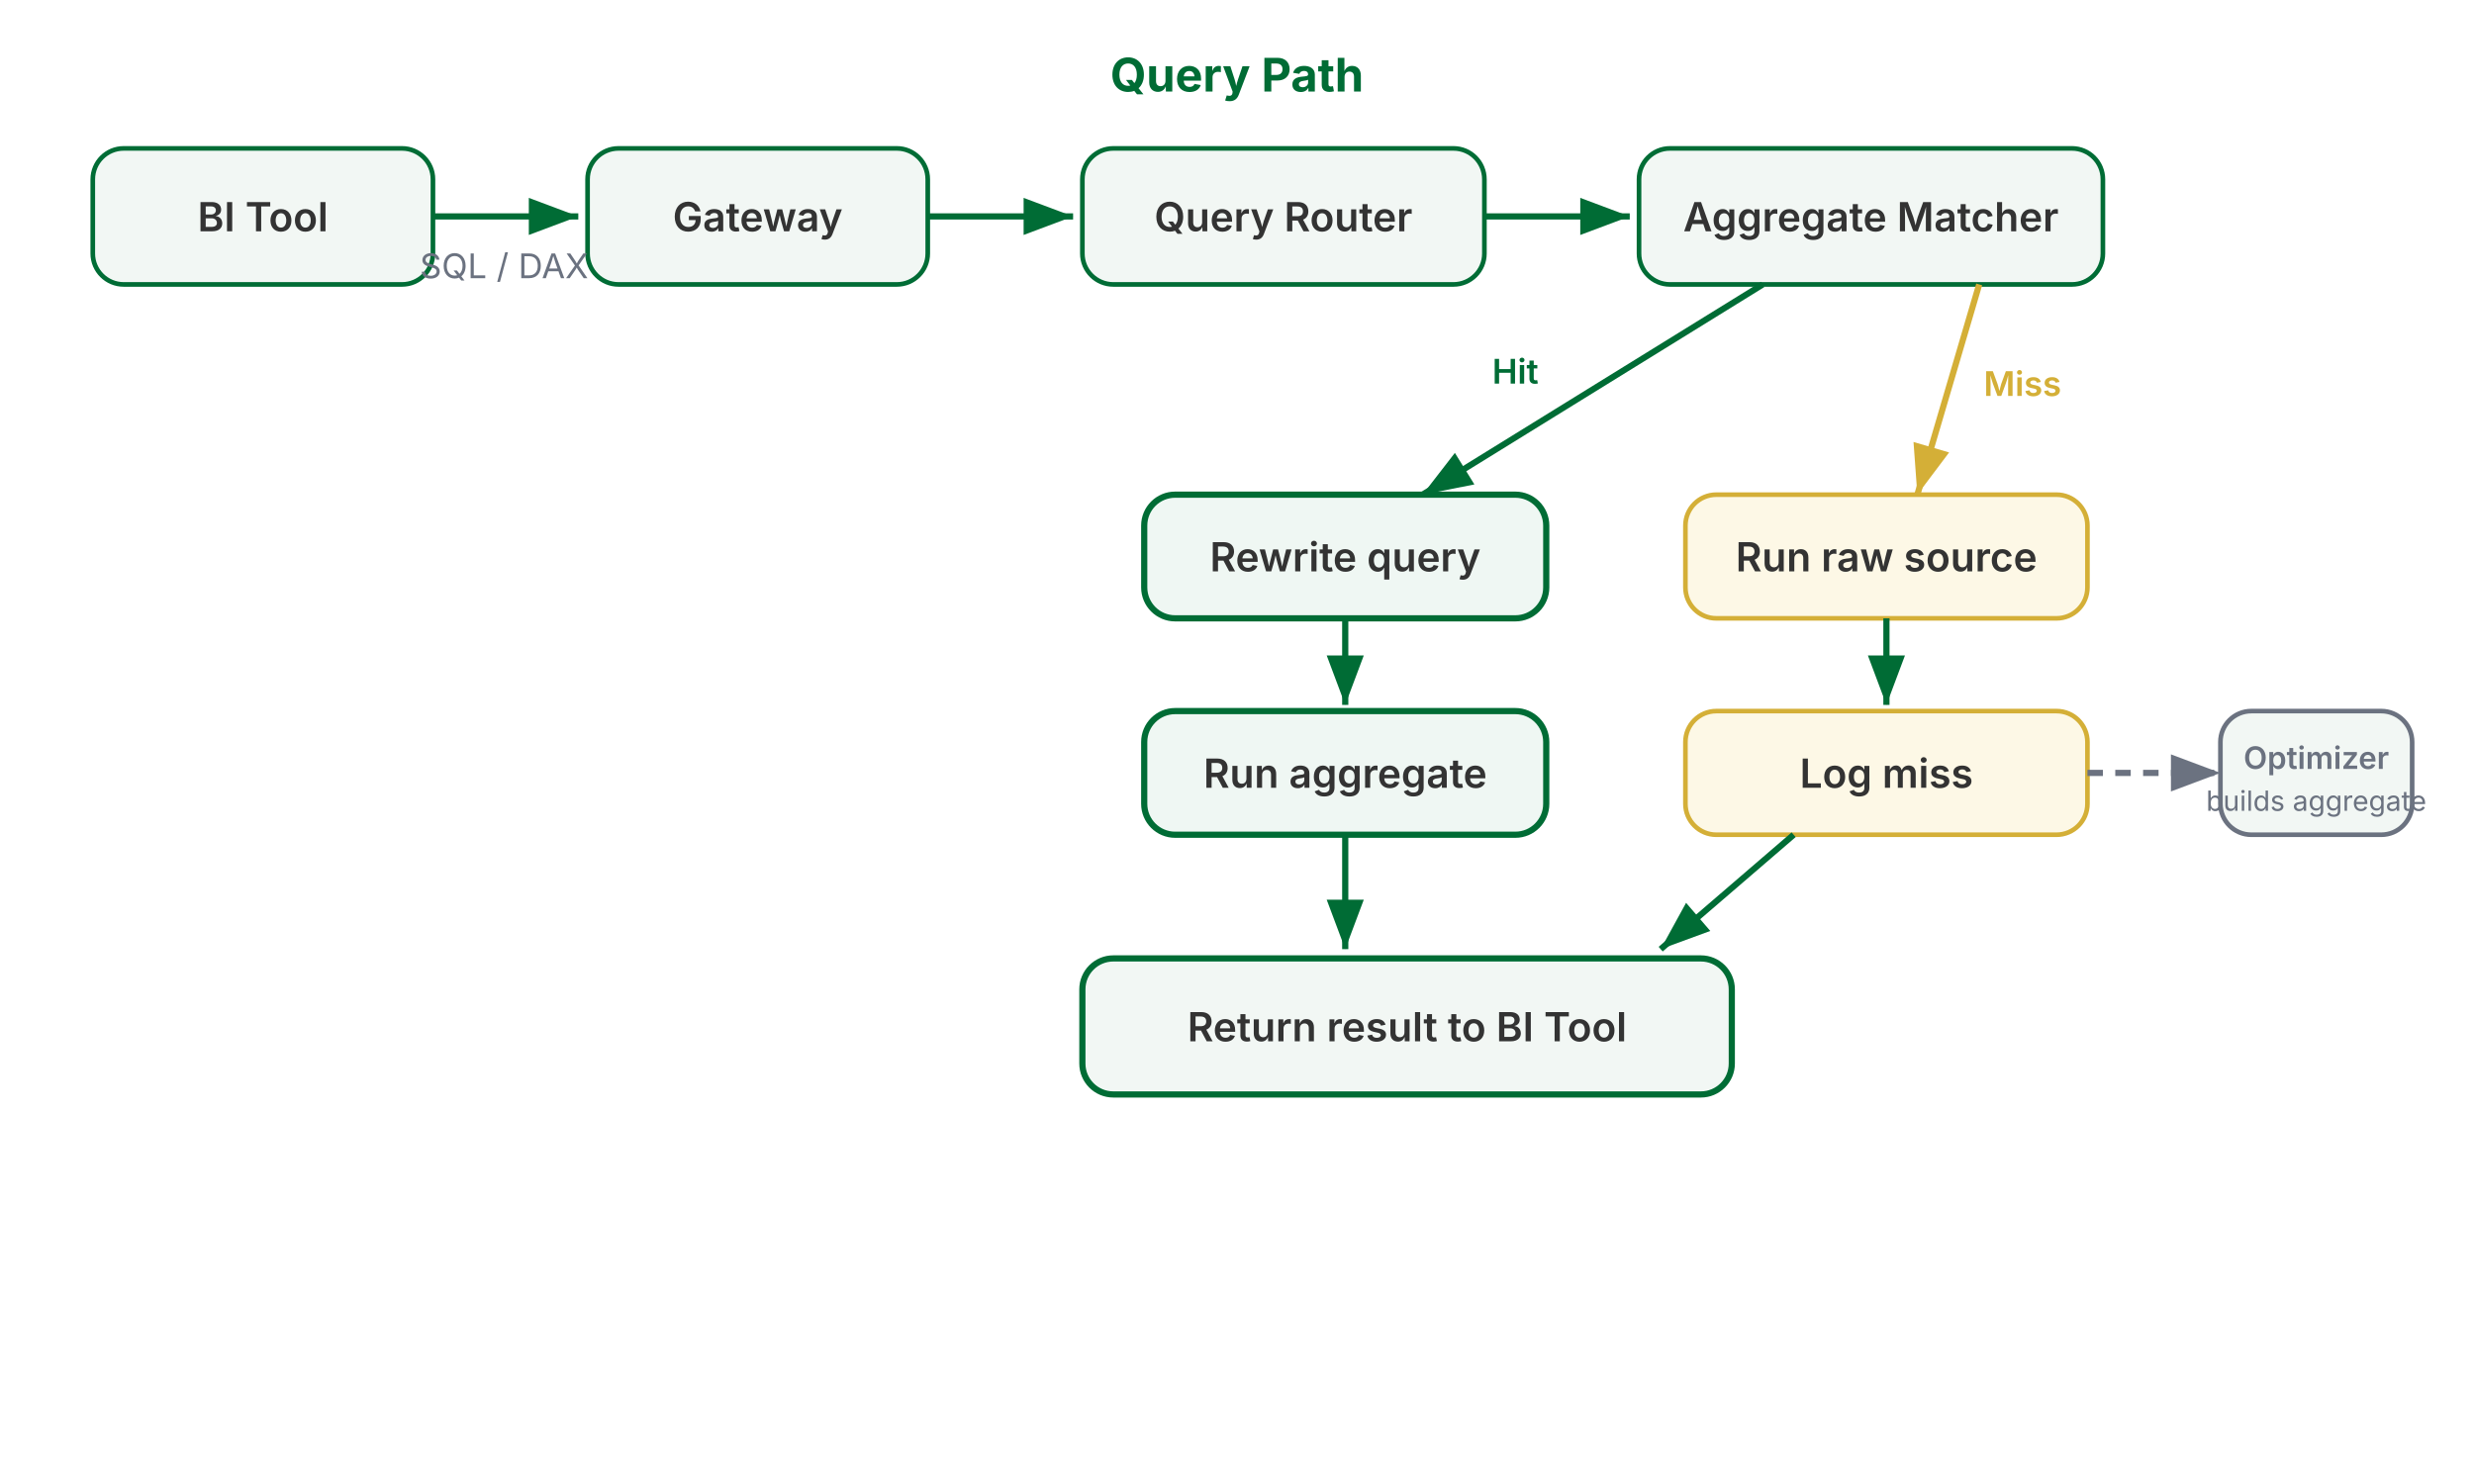
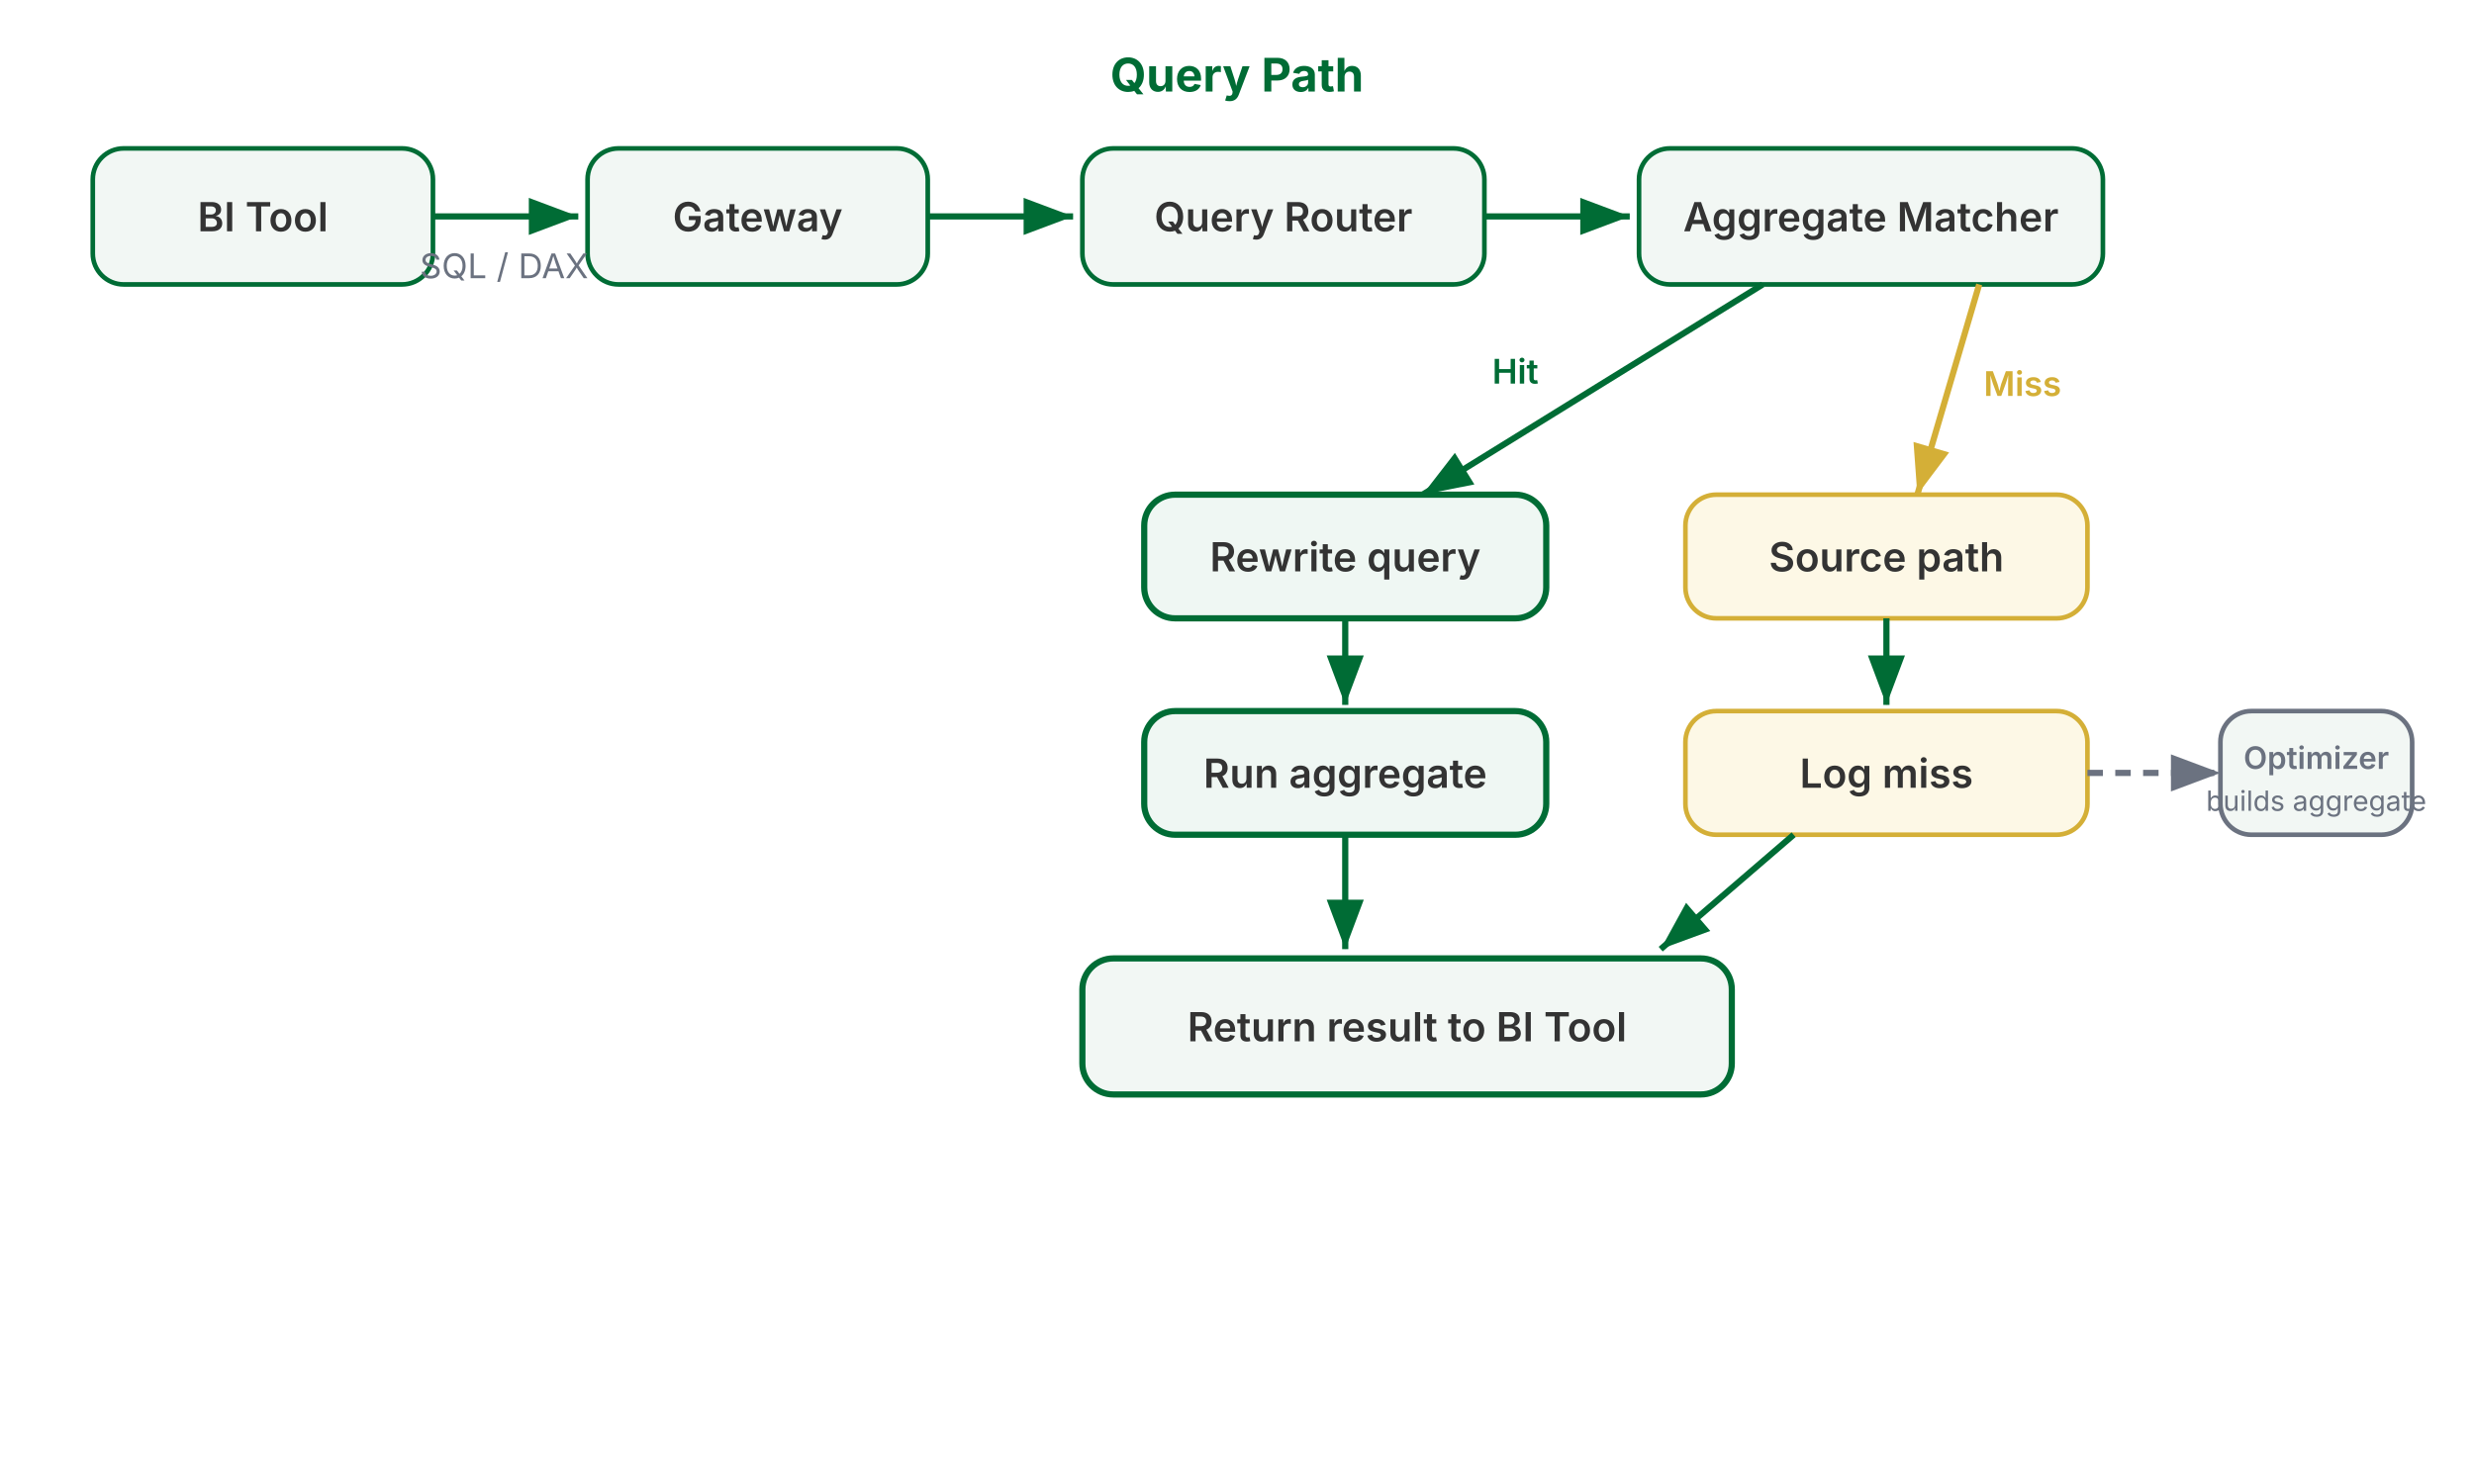
<svg xmlns="http://www.w3.org/2000/svg" viewBox="0 0 800 480" font-family="Inter, sans-serif">
  <defs>
    <marker id="arrow" markerWidth="8" markerHeight="6" refX="8" refY="3" orient="auto">
      <path d="M0,0 L8,3 L0,6 Z" fill="#006C35" />
    </marker>
    <marker id="arrow-gold" markerWidth="8" markerHeight="6" refX="8" refY="3" orient="auto">
      <path d="M0,0 L8,3 L0,6 Z" fill="#D4AF37" />
    </marker>
    <marker id="arrow-dash" markerWidth="8" markerHeight="6" refX="8" refY="3" orient="auto">
      <path d="M0,0 L8,3 L0,6 Z" fill="#6B7280" />
    </marker>
  </defs>
  <text x="400" y="24" fill="#006C35" font-size="15" font-weight="700" dominant-baseline="middle" text-anchor="middle">Query Path</text>
  <rect x="30" y="48" width="110" height="44" rx="10" fill="#F2F7F4" stroke="#006C35" stroke-width="1.5" />
  <text x="85" y="70" fill="#333333" font-size="13" font-weight="600" dominant-baseline="middle" text-anchor="middle">BI Tool</text>
  <rect x="190" y="48" width="110" height="44" rx="10" fill="#F2F7F4" stroke="#006C35" stroke-width="1.5" />
  <text x="245" y="70" fill="#333333" font-size="13" font-weight="600" dominant-baseline="middle" text-anchor="middle">Gateway</text>
  <rect x="350" y="48" width="130" height="44" rx="10" fill="#F2F7F4" stroke="#006C35" stroke-width="1.5" />
  <text x="415" y="70" fill="#333333" font-size="13" font-weight="600" dominant-baseline="middle" text-anchor="middle">Query Router</text>
  <rect x="530" y="48" width="150" height="44" rx="10" fill="#F2F7F4" stroke="#006C35" stroke-width="1.5" />
  <text x="605" y="70" fill="#333333" font-size="13" font-weight="600" dominant-baseline="middle" text-anchor="middle">Aggregate Matcher</text>
  <line x1="140" y1="70" x2="187" y2="70" stroke="#006C35" stroke-width="2" fill="none" marker-end="url(#arrow)" />
  <text x="163" y="86" fill="#6B7280" font-size="11" dominant-baseline="middle" text-anchor="middle">SQL / DAX</text>
  <line x1="300" y1="70" x2="347" y2="70" stroke="#006C35" stroke-width="2" fill="none" marker-end="url(#arrow)" />
  <line x1="480" y1="70" x2="527" y2="70" stroke="#006C35" stroke-width="2" fill="none" marker-end="url(#arrow)" />
  <line x1="570" y1="92" x2="460" y2="160" stroke="#006C35" stroke-width="2" fill="none" marker-end="url(#arrow)" />
  <text x="490" y="120" fill="#006C35" font-size="11" font-weight="600" dominant-baseline="middle" text-anchor="middle">Hit</text>
  <rect x="370" y="160" width="130" height="40" rx="10" fill="#EFF7F3" stroke="#006C35" stroke-width="2" />
  <text x="435" y="180" fill="#333333" font-size="13" font-weight="600" dominant-baseline="middle" text-anchor="middle">Rewrite query</text>
  <line x1="435" y1="200" x2="435" y2="228" stroke="#006C35" stroke-width="2" fill="none" marker-end="url(#arrow)" />
  <rect x="370" y="230" width="130" height="40" rx="10" fill="#EFF7F3" stroke="#006C35" stroke-width="2" />
  <text x="435" y="250" fill="#333333" font-size="13" font-weight="600" dominant-baseline="middle" text-anchor="middle">Run aggregate</text>
  <line x1="640" y1="92" x2="620" y2="160" stroke="#D4AF37" stroke-width="2" fill="none" marker-end="url(#arrow-gold)" />
  <text x="654" y="124" fill="#D4AF37" font-size="11" font-weight="600" dominant-baseline="middle" text-anchor="middle">Miss</text>
  <rect x="545" y="160" width="130" height="40" rx="10" fill="#FDF8E6" stroke="#D4AF37" stroke-width="1.5" />
-   <text x="610" y="180" fill="#333333" font-size="13" font-weight="600" dominant-baseline="middle" text-anchor="middle">Run raw source</text>
+   <text x="610" y="180" fill="#333333" font-size="13" font-weight="600" dominant-baseline="middle" text-anchor="middle">Source path</text>
  <line x1="610" y1="200" x2="610" y2="228" stroke="#006C35" stroke-width="2" fill="none" marker-end="url(#arrow)" />
  <rect x="545" y="230" width="130" height="40" rx="10" fill="#FDF8E6" stroke="#D4AF37" stroke-width="1.5" />
  <text x="610" y="250" fill="#333333" font-size="13" font-weight="600" dominant-baseline="middle" text-anchor="middle">Log miss</text>
  <rect x="350" y="310" width="210" height="44" rx="10" fill="#F2F7F4" stroke="#006C35" stroke-width="2" />
  <text x="455" y="332" fill="#333333" font-size="13" font-weight="600" dominant-baseline="middle" text-anchor="middle">Return result to BI Tool</text>
  <line x1="435" y1="270" x2="435" y2="307" stroke="#006C35" stroke-width="2" fill="none" marker-end="url(#arrow)" />
  <line x1="580" y1="270" x2="537" y2="307" stroke="#006C35" stroke-width="2" fill="none" marker-end="url(#arrow)" />
  <line x1="675" y1="250" x2="718" y2="250" stroke="#6B7280" stroke-width="2" fill="none" stroke-dasharray="5,4" marker-end="url(#arrow-dash)" />
  <rect x="718" y="230" width="62" height="40" rx="10" fill="#F2F7F4" stroke="#6B7280" stroke-width="1.5" />
  <text x="749" y="245" fill="#6B7280" font-size="10" font-weight="600" dominant-baseline="middle" text-anchor="middle">Optimizer</text>
  <text x="749" y="259" fill="#6B7280" font-size="9" dominant-baseline="middle" text-anchor="middle">builds aggregate</text>
</svg>
